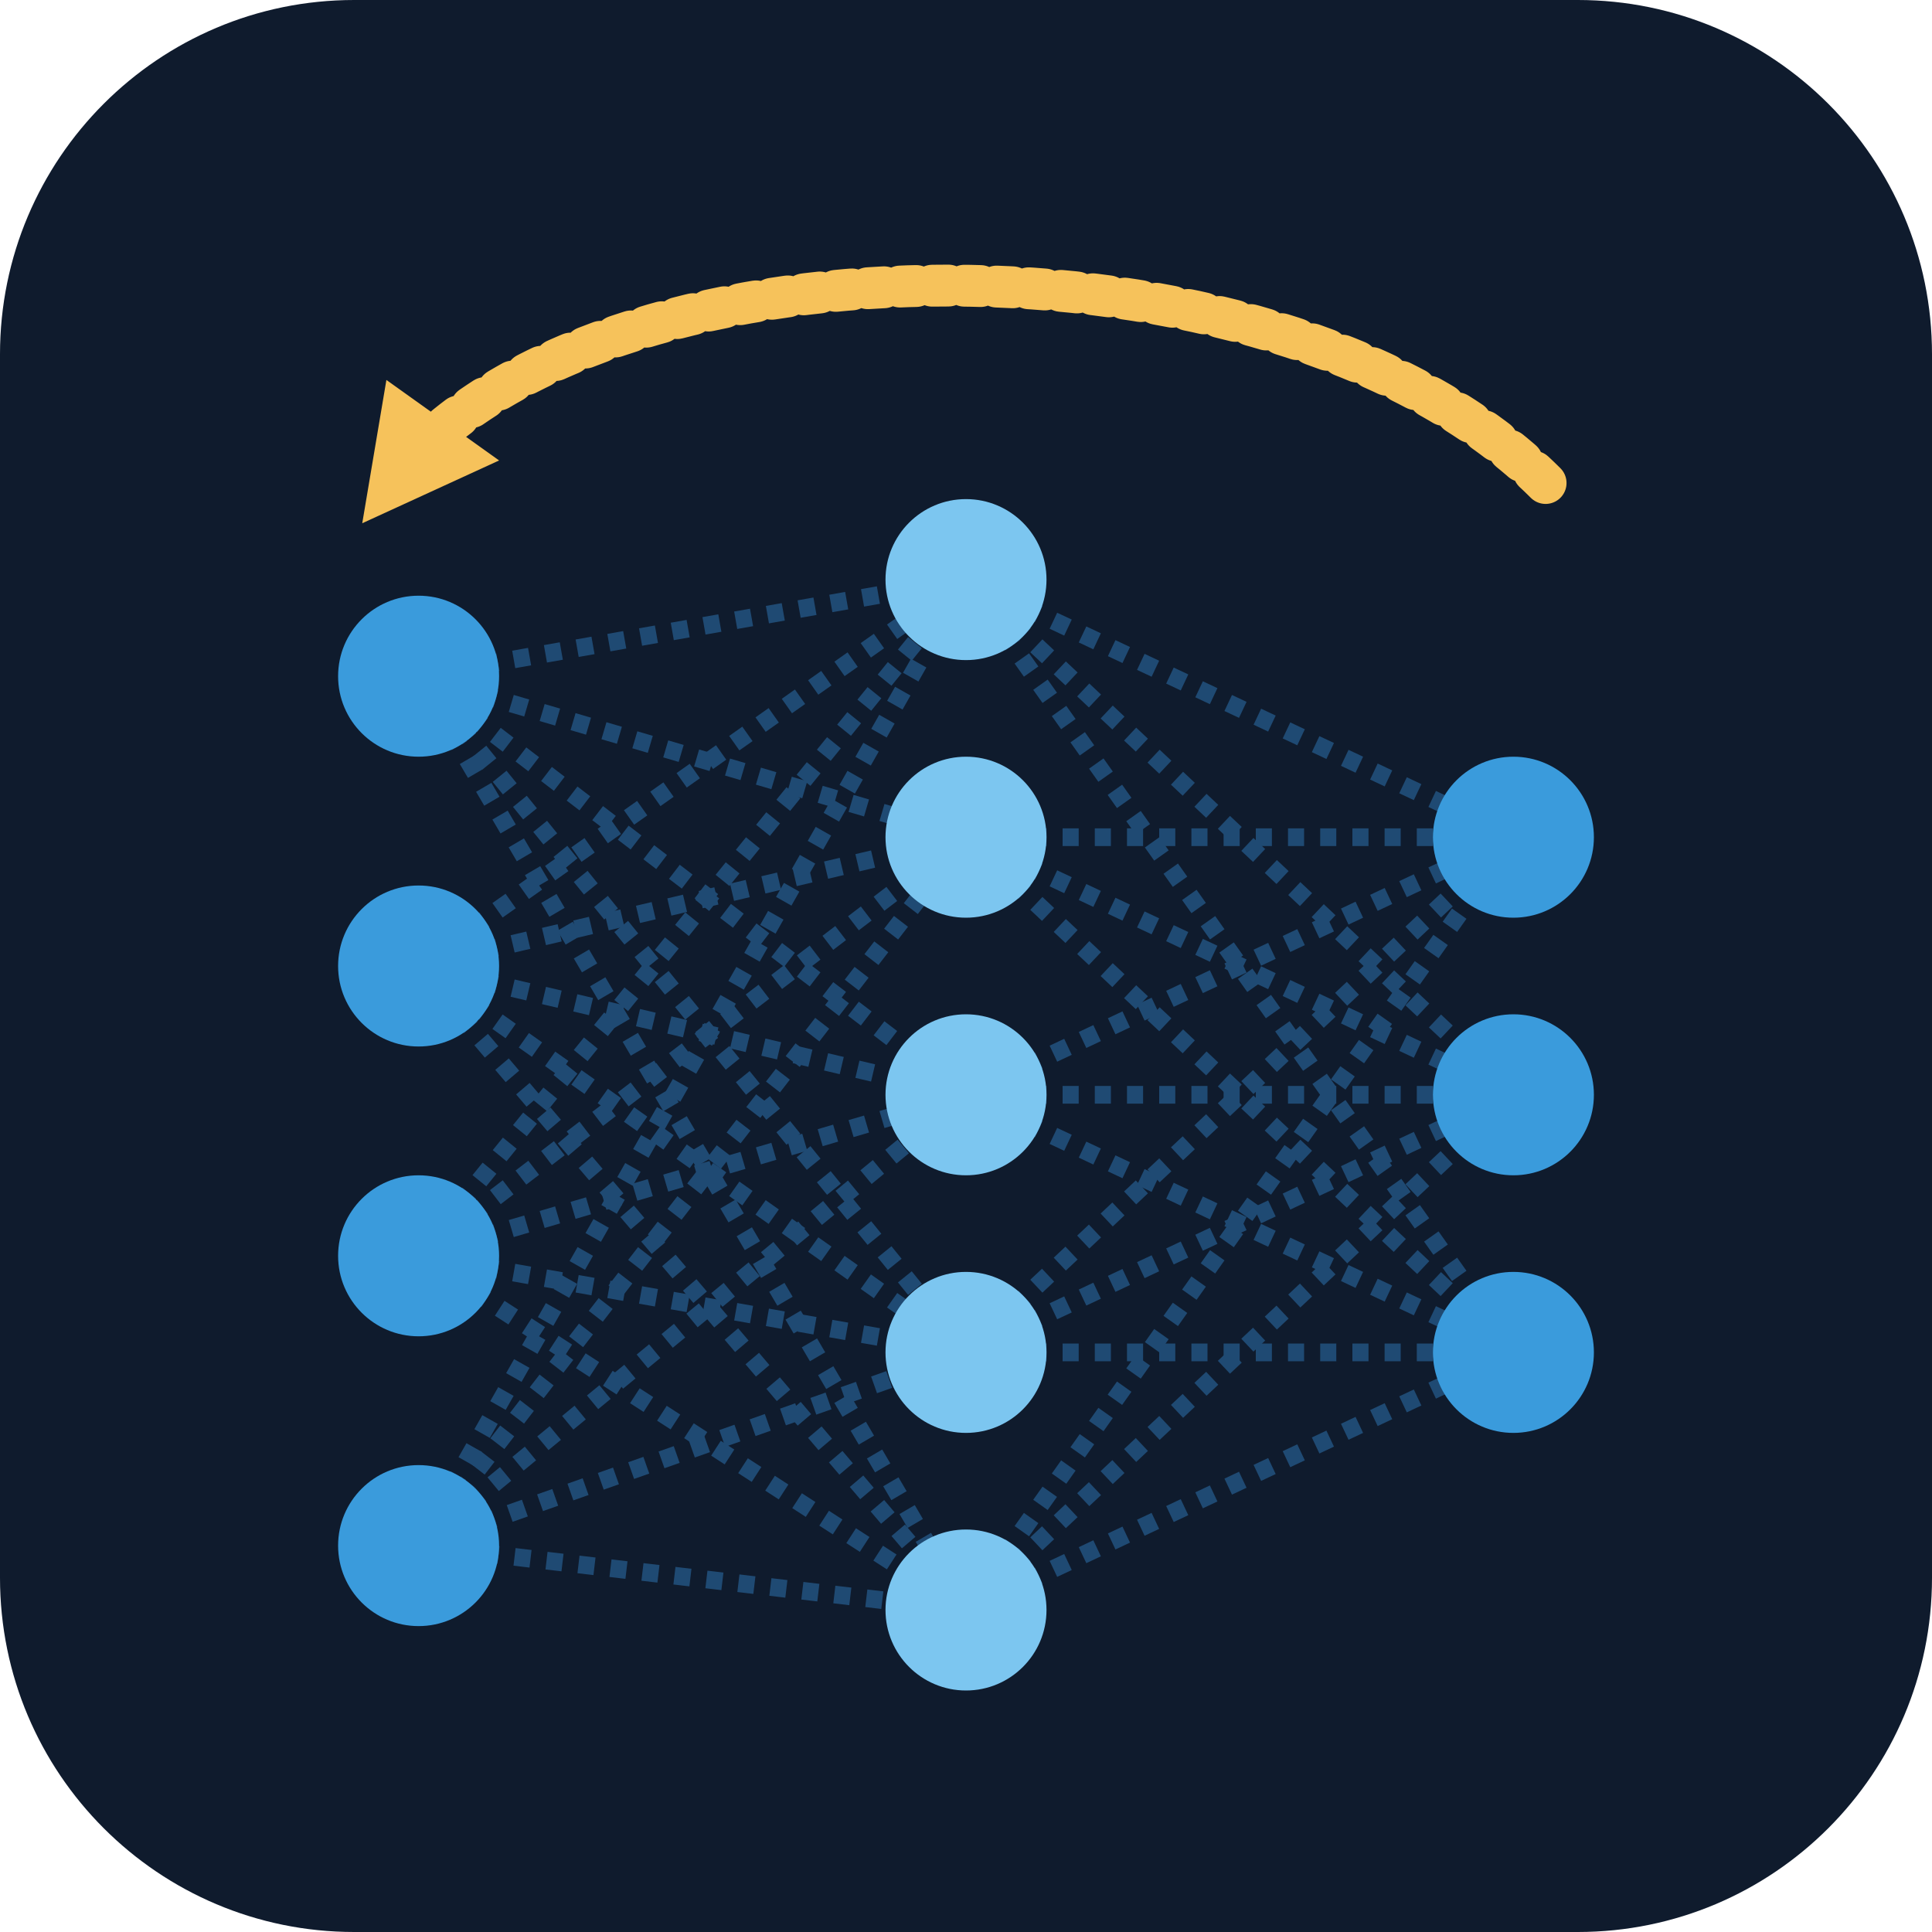
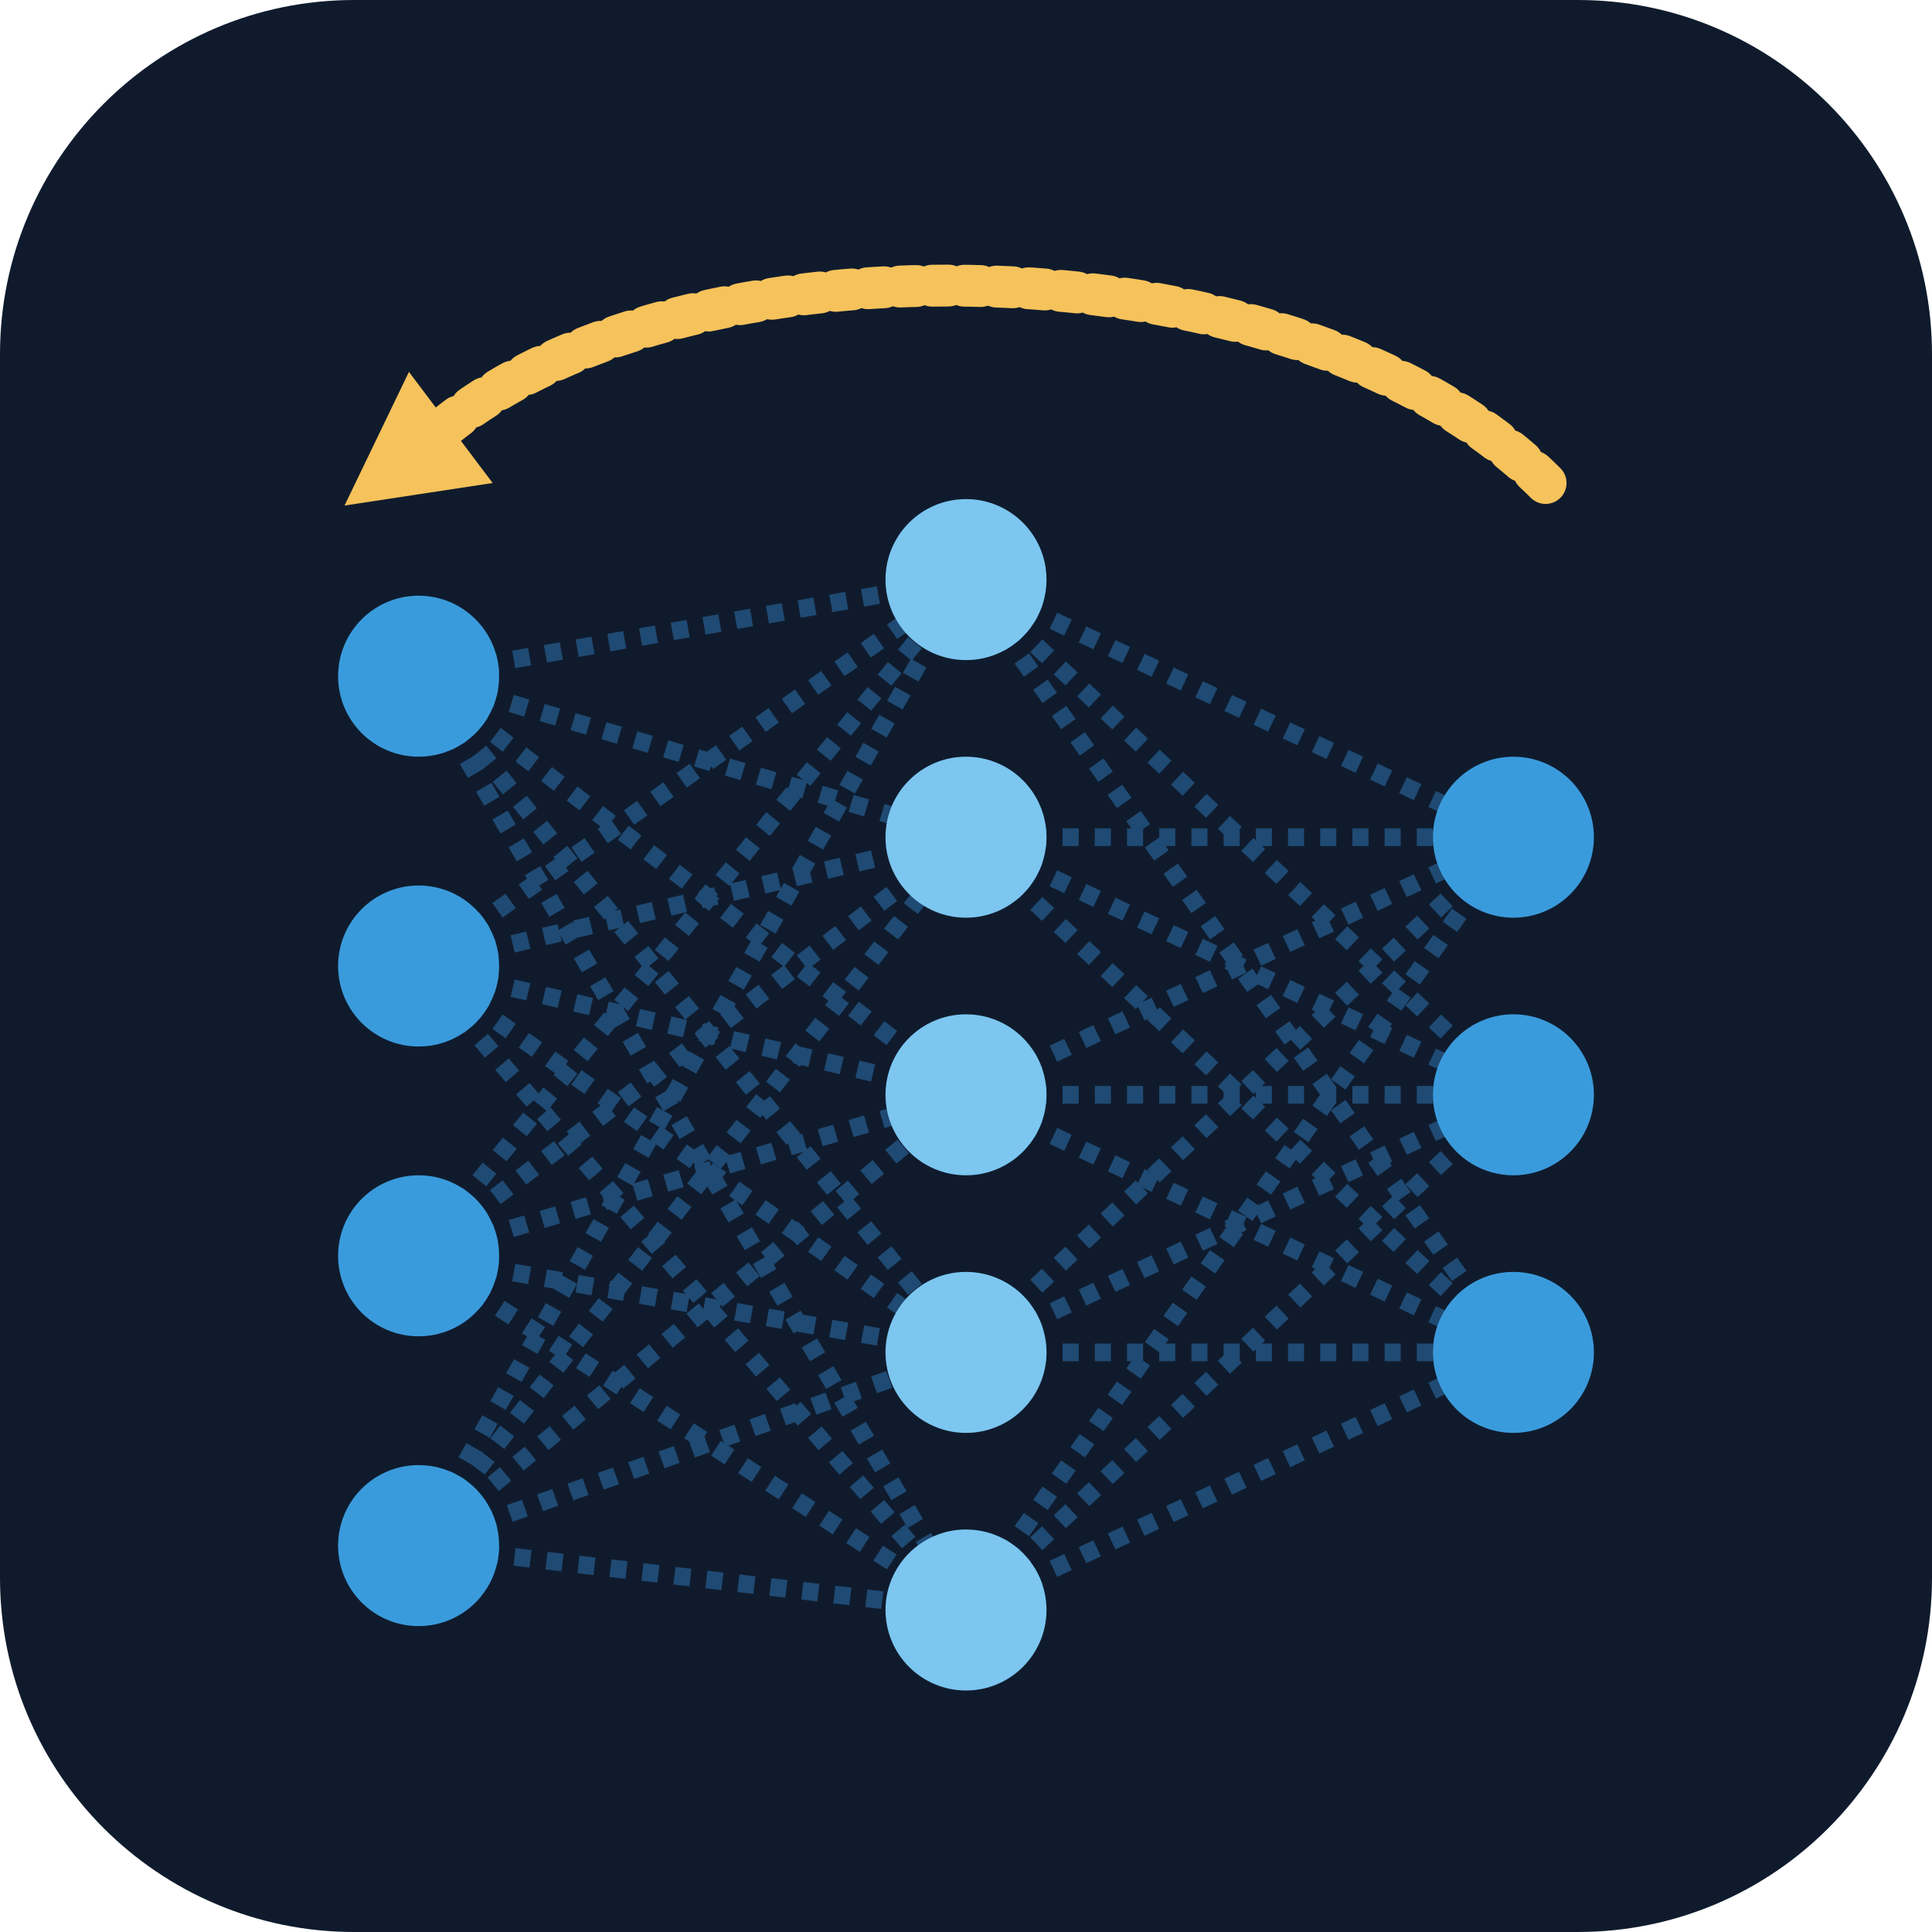
<svg xmlns="http://www.w3.org/2000/svg" viewBox="0 0 120 120" width="120" height="120" role="img">
  <style>@keyframes m0{0.00%{opacity:0;stroke-dashoffset:1}11.43%{opacity:0;stroke-dashoffset:1}11.57%{opacity:1;stroke-dashoffset:1}18.57%{opacity:1;stroke-dashoffset:0}88.57%{opacity:1;stroke-dashoffset:0}97.14%{opacity:0;stroke-dashoffset:1}100.00%{opacity:0;stroke-dashoffset:1}}.m0{stroke-dasharray:1;animation:m0 7s ease-in-out infinite}@keyframes m1{0.00%{opacity:0;stroke-dashoffset:1}24.29%{opacity:0;stroke-dashoffset:1}24.43%{opacity:1;stroke-dashoffset:1}31.43%{opacity:1;stroke-dashoffset:0}88.57%{opacity:1;stroke-dashoffset:0}97.14%{opacity:0;stroke-dashoffset:1}100.00%{opacity:0;stroke-dashoffset:1}}.m1{stroke-dasharray:1;animation:m1 7s ease-in-out infinite}@keyframes m2{0.00%{opacity:0;transform:scale(0)}4.29%{opacity:0;transform:scale(0)}9.29%{opacity:1;transform:scale(1.3)}12.86%{opacity:1;transform:scale(1)}88.57%{opacity:1;transform:scale(1)}97.14%{opacity:0;transform:scale(0)}100.00%{opacity:0;transform:scale(0)}}.m2{transform-box:fill-box;transform-origin:center;animation:m2 7s ease-in-out infinite}@keyframes m3{0.00%{opacity:0;transform:scale(0)}17.14%{opacity:0;transform:scale(0)}22.14%{opacity:1;transform:scale(1.3)}25.71%{opacity:1;transform:scale(1)}88.57%{opacity:1;transform:scale(1)}97.14%{opacity:0;transform:scale(0)}100.00%{opacity:0;transform:scale(0)}}.m3{transform-box:fill-box;transform-origin:center;animation:m3 7s ease-in-out infinite}@keyframes m4{0.00%{opacity:0;transform:scale(0)}30.00%{opacity:0;transform:scale(0)}35.00%{opacity:1;transform:scale(1.3)}38.57%{opacity:1;transform:scale(1)}88.57%{opacity:1;transform:scale(1)}97.14%{opacity:0;transform:scale(0)}100.00%{opacity:0;transform:scale(0)}}.m4{transform-box:fill-box;transform-origin:center;animation:m4 7s ease-in-out infinite}@keyframes m5{0.00%{opacity:0;stroke-dashoffset:1}45.71%{opacity:0;stroke-dashoffset:1}45.86%{opacity:1;stroke-dashoffset:1}60.00%{opacity:1;stroke-dashoffset:0}88.57%{opacity:1;stroke-dashoffset:0}97.14%{opacity:0;stroke-dashoffset:1}100.00%{opacity:0;stroke-dashoffset:1}}.m5{stroke-dasharray:1;animation:m5 7s ease-in-out infinite}@keyframes m6{0.00%{opacity:0;transform:scale(0)}58.57%{opacity:0;transform:scale(0)}63.57%{opacity:1;transform:scale(1.3)}67.14%{opacity:1;transform:scale(1)}88.57%{opacity:1;transform:scale(1)}97.14%{opacity:0;transform:scale(0)}100.00%{opacity:0;transform:scale(0)}}.m6{transform-box:fill-box;transform-origin:center;animation:m6 7s ease-in-out infinite}@media (prefers-reduced-motion: reduce){*{animation:none!important}}</style>
  <rect width="120" height="120" rx="22" fill="#0f1b2d" />
  <line class="m0" pathLength="1" x1="26" y1="42" x2="60" y2="36" stroke="#1f4a73" stroke-width="1.1" />
  <line class="m0" pathLength="1" x1="26" y1="42" x2="60" y2="52" stroke="#1f4a73" stroke-width="1.1" />
  <line class="m0" pathLength="1" x1="26" y1="42" x2="60" y2="68" stroke="#1f4a73" stroke-width="1.1" />
  <line class="m0" pathLength="1" x1="26" y1="42" x2="60" y2="84" stroke="#1f4a73" stroke-width="1.1" />
  <line class="m0" pathLength="1" x1="26" y1="42" x2="60" y2="100" stroke="#1f4a73" stroke-width="1.1" />
  <line class="m0" pathLength="1" x1="26" y1="60" x2="60" y2="36" stroke="#1f4a73" stroke-width="1.1" />
  <line class="m0" pathLength="1" x1="26" y1="60" x2="60" y2="52" stroke="#1f4a73" stroke-width="1.1" />
  <line class="m0" pathLength="1" x1="26" y1="60" x2="60" y2="68" stroke="#1f4a73" stroke-width="1.1" />
  <line class="m0" pathLength="1" x1="26" y1="60" x2="60" y2="84" stroke="#1f4a73" stroke-width="1.1" />
  <line class="m0" pathLength="1" x1="26" y1="60" x2="60" y2="100" stroke="#1f4a73" stroke-width="1.1" />
  <line class="m0" pathLength="1" x1="26" y1="78" x2="60" y2="36" stroke="#1f4a73" stroke-width="1.1" />
  <line class="m0" pathLength="1" x1="26" y1="78" x2="60" y2="52" stroke="#1f4a73" stroke-width="1.1" />
  <line class="m0" pathLength="1" x1="26" y1="78" x2="60" y2="68" stroke="#1f4a73" stroke-width="1.1" />
  <line class="m0" pathLength="1" x1="26" y1="78" x2="60" y2="84" stroke="#1f4a73" stroke-width="1.1" />
  <line class="m0" pathLength="1" x1="26" y1="78" x2="60" y2="100" stroke="#1f4a73" stroke-width="1.1" />
  <line class="m0" pathLength="1" x1="26" y1="96" x2="60" y2="36" stroke="#1f4a73" stroke-width="1.1" />
  <line class="m0" pathLength="1" x1="26" y1="96" x2="60" y2="52" stroke="#1f4a73" stroke-width="1.1" />
  <line class="m0" pathLength="1" x1="26" y1="96" x2="60" y2="68" stroke="#1f4a73" stroke-width="1.1" />
  <line class="m0" pathLength="1" x1="26" y1="96" x2="60" y2="84" stroke="#1f4a73" stroke-width="1.1" />
  <line class="m0" pathLength="1" x1="26" y1="96" x2="60" y2="100" stroke="#1f4a73" stroke-width="1.1" />
  <line class="m1" pathLength="1" x1="60" y1="36" x2="94" y2="52" stroke="#1f4a73" stroke-width="1.1" />
  <line class="m1" pathLength="1" x1="60" y1="36" x2="94" y2="68" stroke="#1f4a73" stroke-width="1.1" />
  <line class="m1" pathLength="1" x1="60" y1="36" x2="94" y2="84" stroke="#1f4a73" stroke-width="1.1" />
  <line class="m1" pathLength="1" x1="60" y1="52" x2="94" y2="52" stroke="#1f4a73" stroke-width="1.1" />
  <line class="m1" pathLength="1" x1="60" y1="52" x2="94" y2="68" stroke="#1f4a73" stroke-width="1.1" />
  <line class="m1" pathLength="1" x1="60" y1="52" x2="94" y2="84" stroke="#1f4a73" stroke-width="1.1" />
  <line class="m1" pathLength="1" x1="60" y1="68" x2="94" y2="52" stroke="#1f4a73" stroke-width="1.1" />
  <line class="m1" pathLength="1" x1="60" y1="68" x2="94" y2="68" stroke="#1f4a73" stroke-width="1.1" />
  <line class="m1" pathLength="1" x1="60" y1="68" x2="94" y2="84" stroke="#1f4a73" stroke-width="1.1" />
  <line class="m1" pathLength="1" x1="60" y1="84" x2="94" y2="52" stroke="#1f4a73" stroke-width="1.1" />
  <line class="m1" pathLength="1" x1="60" y1="84" x2="94" y2="68" stroke="#1f4a73" stroke-width="1.1" />
  <line class="m1" pathLength="1" x1="60" y1="84" x2="94" y2="84" stroke="#1f4a73" stroke-width="1.1" />
  <line class="m1" pathLength="1" x1="60" y1="100" x2="94" y2="52" stroke="#1f4a73" stroke-width="1.1" />
  <line class="m1" pathLength="1" x1="60" y1="100" x2="94" y2="68" stroke="#1f4a73" stroke-width="1.1" />
  <line class="m1" pathLength="1" x1="60" y1="100" x2="94" y2="84" stroke="#1f4a73" stroke-width="1.1" />
  <circle class="m2" cx="26" cy="42" r="5" fill="#3a9bdc" />
  <circle class="m2" cx="26" cy="60" r="5" fill="#3a9bdc" />
  <circle class="m2" cx="26" cy="78" r="5" fill="#3a9bdc" />
  <circle class="m2" cx="26" cy="96" r="5" fill="#3a9bdc" />
  <circle class="m3" cx="60" cy="36" r="5" fill="#7cc6f0" />
  <circle class="m3" cx="60" cy="52" r="5" fill="#7cc6f0" />
  <circle class="m3" cx="60" cy="68" r="5" fill="#7cc6f0" />
  <circle class="m3" cx="60" cy="84" r="5" fill="#7cc6f0" />
  <circle class="m3" cx="60" cy="100" r="5" fill="#7cc6f0" />
  <circle class="m4" cx="94" cy="52" r="5" fill="#3a9bdc" />
  <circle class="m4" cx="94" cy="68" r="5" fill="#3a9bdc" />
  <circle class="m4" cx="94" cy="84" r="5" fill="#3a9bdc" />
  <path class="m5" pathLength="1" d="M96 30 C 80 14, 40 14, 26 28" fill="none" stroke="#f6c25b" stroke-width="2.6" stroke-linecap="round" />
-   <path class="m6" d="M22.5 32.5 L24 23.6 L31 28.6 Z" fill="#f6c25b" />
+   <path class="m6" d="M21.4 31.4 L25.4 23.1 L30.6 30 Z" fill="#f6c25b" />
</svg>
